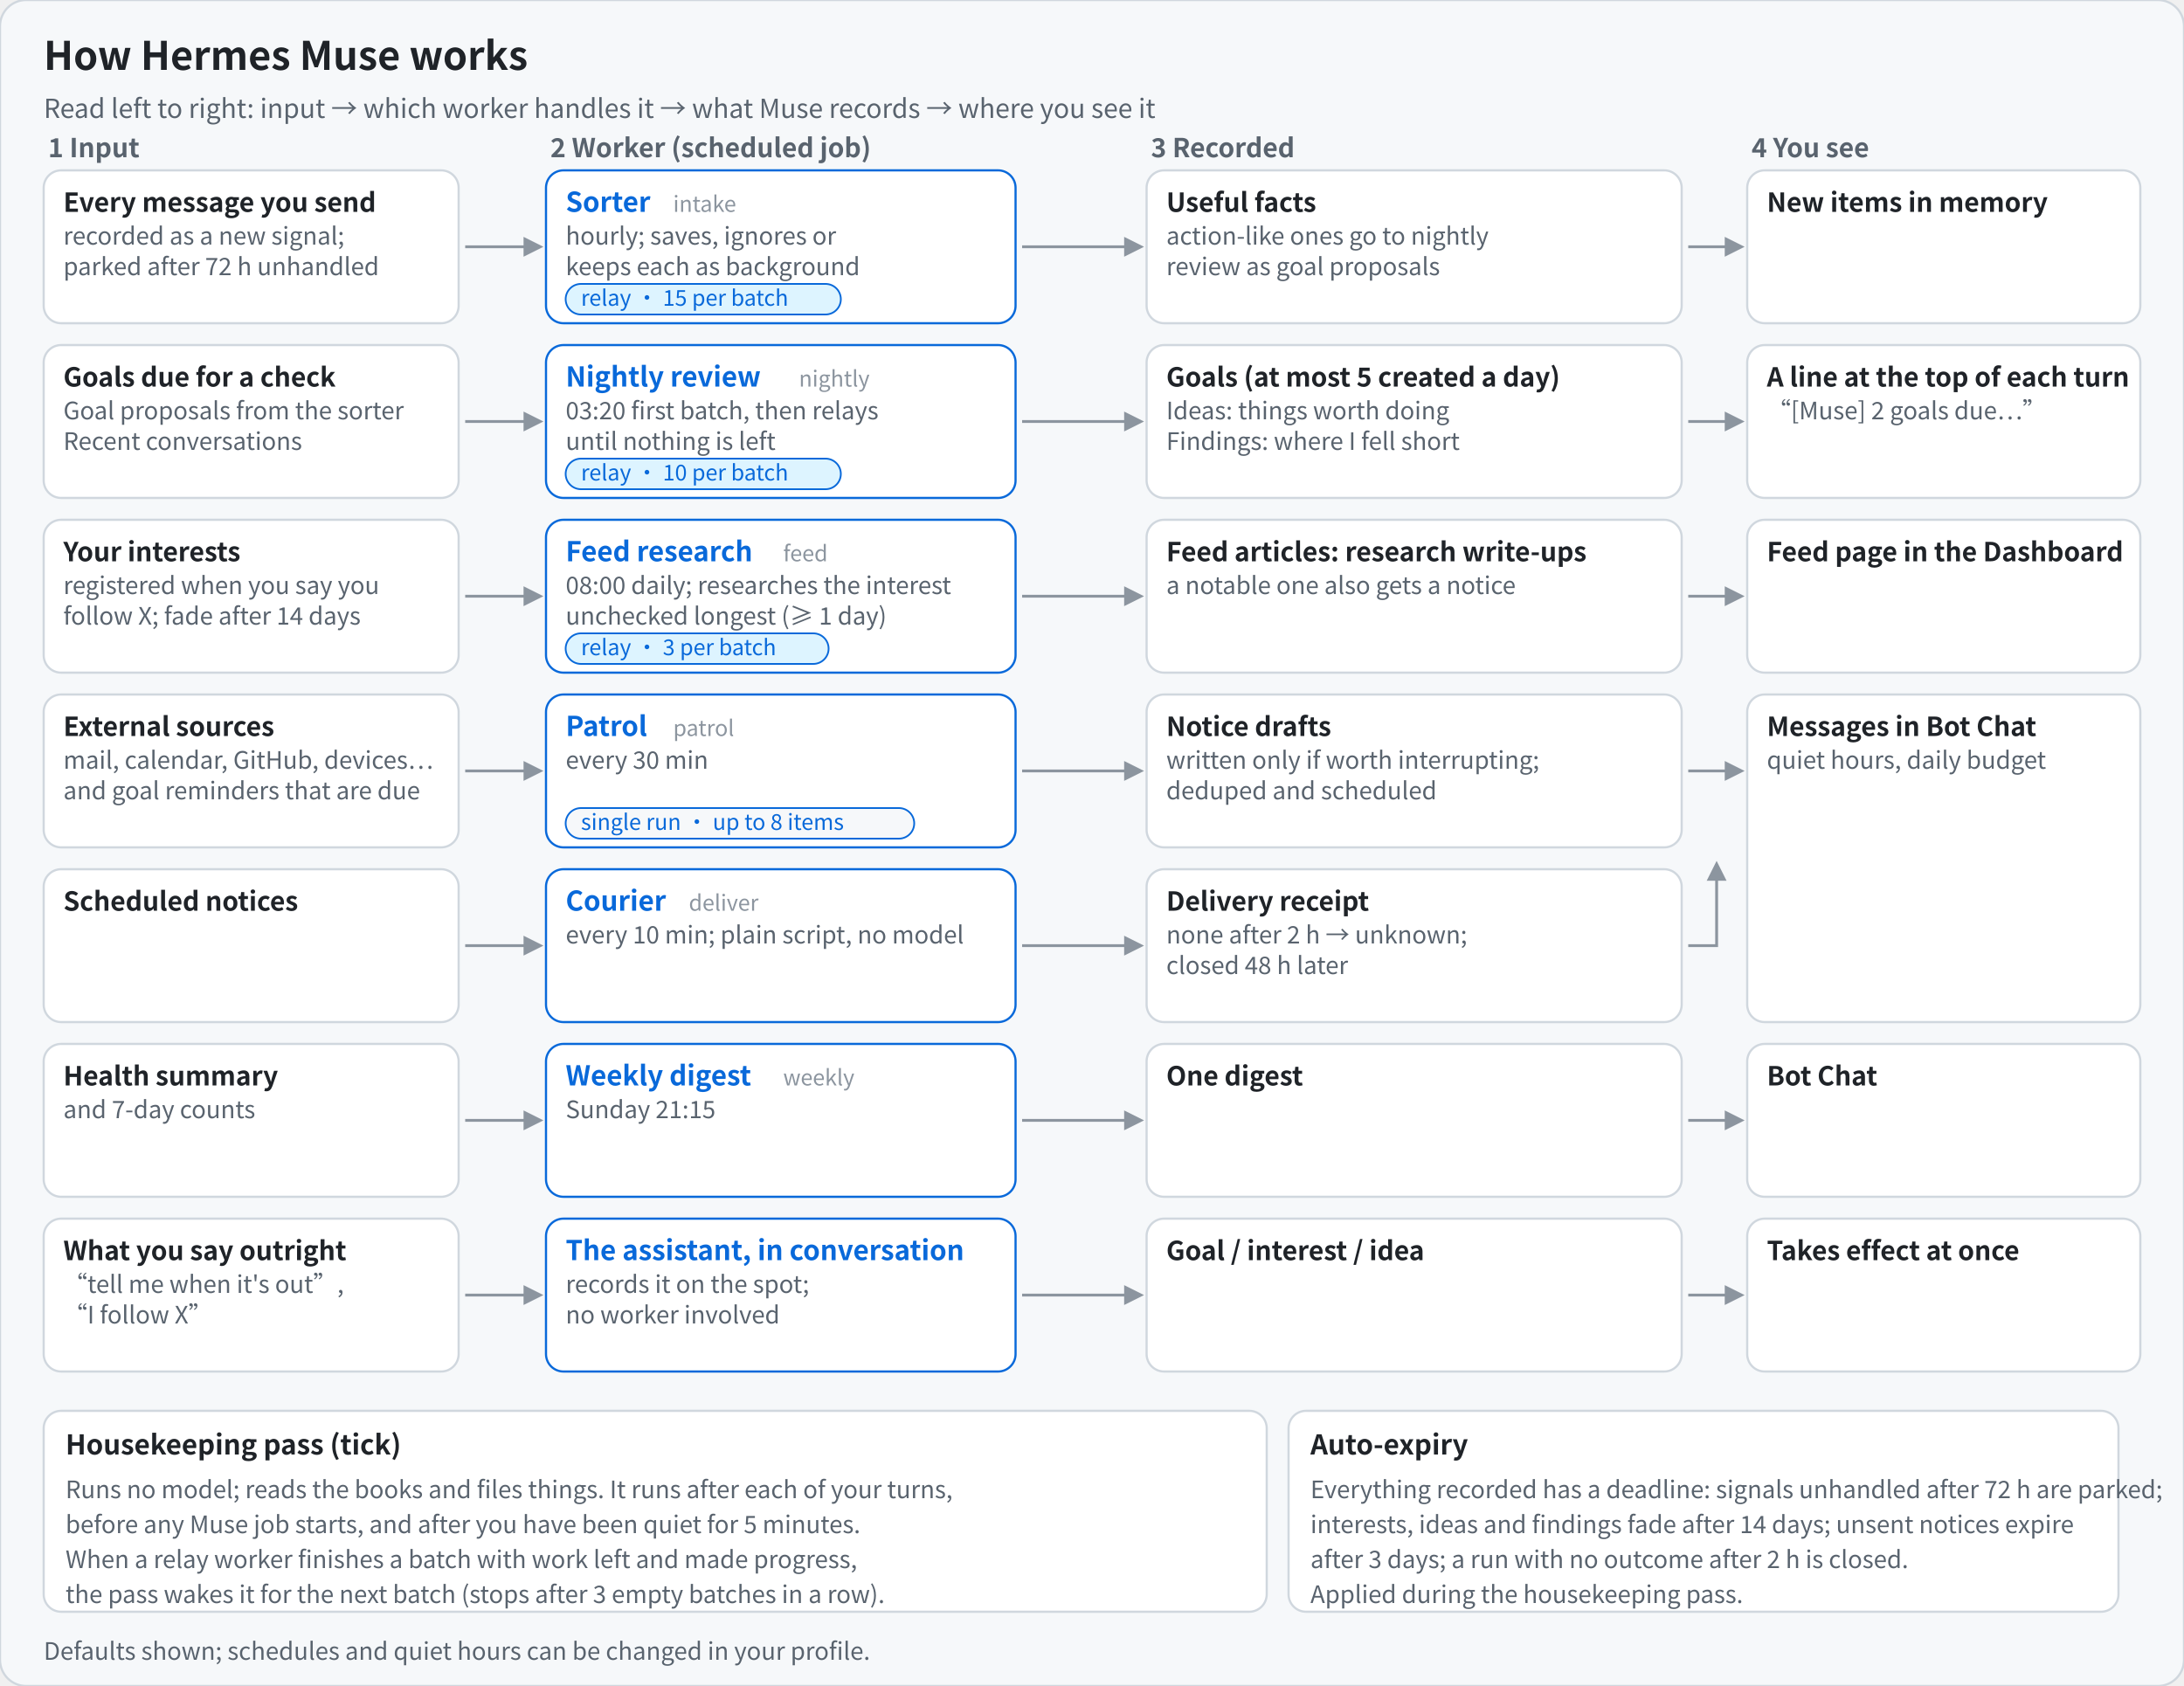
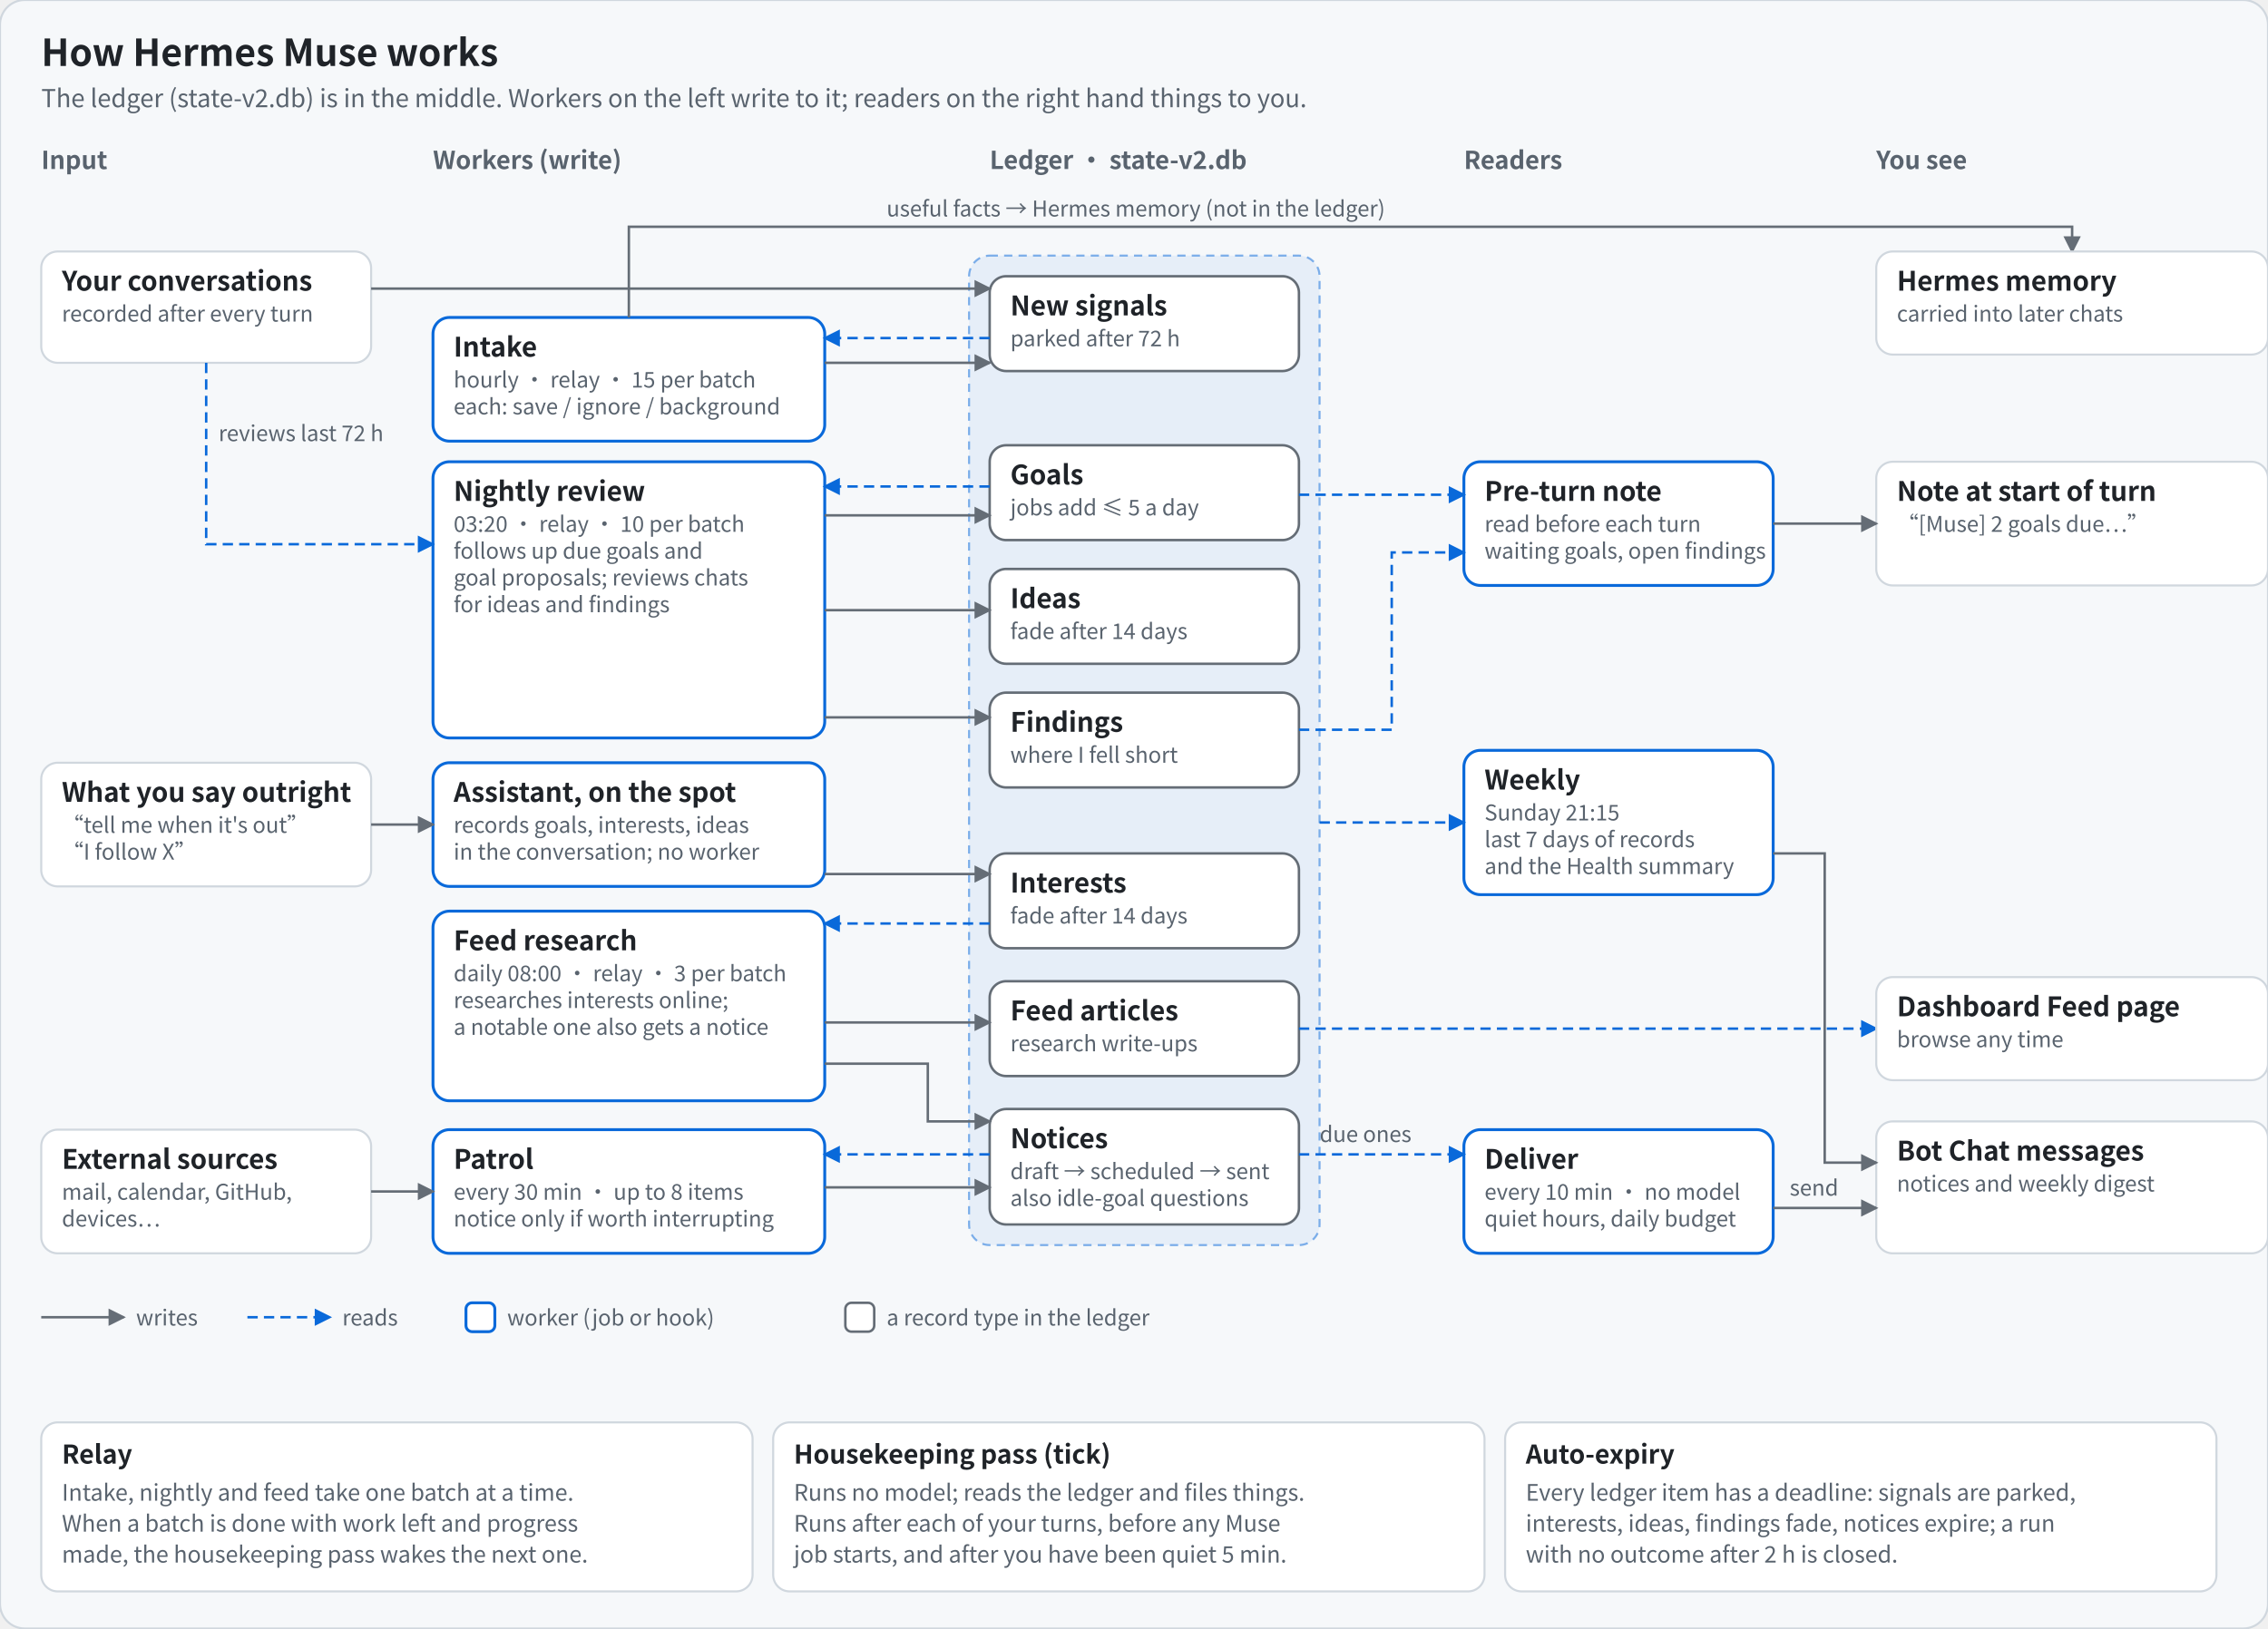
- <svg xmlns="http://www.w3.org/2000/svg" width="1000" height="772" viewBox="0 0 1000 772" font-family="-apple-system,'Segoe UI','PingFang SC','Noto Sans CJK SC','Microsoft YaHei',Helvetica,Arial,sans-serif" role="img" aria-label="How Hermes Muse works">
+ <svg xmlns="http://www.w3.org/2000/svg" width="1100" height="790" viewBox="0 0 1100 790" font-family="-apple-system,'Segoe UI','PingFang SC','Noto Sans CJK SC','Microsoft YaHei',Helvetica,Arial,sans-serif" role="img" aria-label="How Hermes Muse works">
+   <style>.h{fill:#59636e;font-size:12px;font-weight:600}.m{fill:#59636e;font-size:10.5px}.t{fill:#1f2328;font-size:13px;font-weight:600}.lb{fill:#59636e;font-size:10.5px}
+ .box{fill:#fff;stroke:#d0d7de}.wk{fill:#fff;stroke:#0969da;stroke-width:1.4}.led{fill:#fff;stroke:#656d76;stroke-width:1.2}
+ .panel{fill:#0969da;fill-opacity:.07;stroke:#0969da;stroke-opacity:.5;stroke-dasharray:4 3}
+ .w{stroke:#656d76;stroke-width:1.2;fill:none}.r{stroke:#0969da;stroke-width:1.2;fill:none;stroke-dasharray:5 3}
+ .nt{fill:#1f2328;font-size:12.5px;font-weight:600}.nb{fill:#59636e;font-size:11px}</style>
  <defs>
-     <marker id="a" viewBox="0 0 10 10" refX="8" refY="5" markerWidth="7" markerHeight="7" orient="auto">
-       <path d="M0 0L10 5L0 10z" fill="#8c959f" />
+     <marker id="aw" viewBox="0 0 8 8" refX="7" refY="4" markerWidth="7" markerHeight="7" orient="auto">
+       <path d="M0,0 L8,4 L0,8 z" fill="#656d76" />
+     </marker>
+     <marker id="ar" viewBox="0 0 8 8" refX="7" refY="4" markerWidth="7" markerHeight="7" orient="auto">
+       <path d="M0,0 L8,4 L0,8 z" fill="#0969da" />
    </marker>
  </defs>
-   <rect width="1000" height="772" rx="12" fill="#f6f8fa" stroke="#d0d7de" />
-   <text x="20" y="32" font-size="18" fill="#1f2328" font-weight="600" text-anchor="start">How Hermes Muse works</text>
-   <text x="20" y="54" font-size="12" fill="#59636e" font-weight="normal" text-anchor="start">Read left to right: input → which worker handles it → what Muse records → where you see it</text>
-   <text x="22" y="72" font-size="12" fill="#59636e" font-weight="600" text-anchor="start">1 Input</text>
-   <text x="252" y="72" font-size="12" fill="#59636e" font-weight="600" text-anchor="start">2 Worker (scheduled job)</text>
-   <text x="527" y="72" font-size="12" fill="#59636e" font-weight="600" text-anchor="start">3 Recorded</text>
-   <text x="802" y="72" font-size="12" fill="#59636e" font-weight="600" text-anchor="start">4 You see</text>
-   <rect x="20" y="78" width="190" height="70" rx="8" fill="#ffffff" stroke="#d0d7de" stroke-width="1" />
-   <text x="29" y="97" font-size="12" fill="#1f2328" font-weight="600" text-anchor="start">Every message you send</text>
-   <text x="29" y="112" font-size="11" fill="#59636e" font-weight="normal" text-anchor="start">recorded as a new signal;</text>
-   <text x="29" y="126" font-size="11" fill="#59636e" font-weight="normal" text-anchor="start">parked after 72 h unhandled</text>
-   <rect x="250" y="78" width="215" height="70" rx="8" fill="#ffffff" stroke="#0969da" stroke-width="1" />
-   <text x="259" y="97" font-size="12.5" fill="#0969da" font-weight="600" text-anchor="start">Sorter</text>
-   <text x="308.2" y="97" font-size="10" fill="#8c959f" font-weight="normal" text-anchor="start">intake</text>
-   <text x="259" y="112" font-size="11" fill="#59636e" font-weight="normal" text-anchor="start">hourly; saves, ignores or</text>
-   <text x="259" y="126" font-size="11" fill="#59636e" font-weight="normal" text-anchor="start">keeps each as background</text>
-   <rect x="259" y="130" width="126.0" height="14" rx="7" fill="#ddf4ff" stroke="#0969da" stroke-width="0.8" />
-   <text x="266" y="140" font-size="10" fill="#0969da" font-weight="normal" text-anchor="start">relay · 15 per batch</text>
-   <rect x="525" y="78" width="245" height="70" rx="8" fill="#ffffff" stroke="#d0d7de" stroke-width="1" />
-   <text x="534" y="97" font-size="12" fill="#1f2328" font-weight="600" text-anchor="start">Useful facts</text>
-   <text x="534" y="112" font-size="11" fill="#59636e" font-weight="normal" text-anchor="start">action-like ones go to nightly</text>
-   <text x="534" y="126" font-size="11" fill="#59636e" font-weight="normal" text-anchor="start">review as goal proposals</text>
-   <rect x="800" y="78" width="180" height="70" rx="8" fill="#ffffff" stroke="#d0d7de" stroke-width="1" />
-   <text x="809" y="97" font-size="12" fill="#1f2328" font-weight="600" text-anchor="start">New items in memory</text>
-   <line x1="213" y1="113.0" x2="247" y2="113.0" stroke="#8c959f" stroke-width="1.3" marker-end="url(#a)" />
-   <line x1="468" y1="113.0" x2="522" y2="113.0" stroke="#8c959f" stroke-width="1.3" marker-end="url(#a)" />
-   <line x1="773" y1="113.0" x2="797" y2="113.0" stroke="#8c959f" stroke-width="1.3" marker-end="url(#a)" />
-   <rect x="20" y="158" width="190" height="70" rx="8" fill="#ffffff" stroke="#d0d7de" stroke-width="1" />
-   <text x="29" y="177" font-size="12" fill="#1f2328" font-weight="600" text-anchor="start">Goals due for a check</text>
-   <text x="29" y="192" font-size="11" fill="#59636e" font-weight="normal" text-anchor="start">Goal proposals from the sorter</text>
-   <text x="29" y="206" font-size="11" fill="#59636e" font-weight="normal" text-anchor="start">Recent conversations</text>
-   <rect x="250" y="158" width="215" height="70" rx="8" fill="#ffffff" stroke="#0969da" stroke-width="1" />
-   <text x="259" y="177" font-size="12.5" fill="#0969da" font-weight="600" text-anchor="start">Nightly review</text>
-   <text x="365.8" y="177" font-size="10" fill="#8c959f" font-weight="normal" text-anchor="start">nightly</text>
-   <text x="259" y="192" font-size="11" fill="#59636e" font-weight="normal" text-anchor="start">03:20 first batch, then relays</text>
-   <text x="259" y="206" font-size="11" fill="#59636e" font-weight="normal" text-anchor="start">until nothing is left</text>
-   <rect x="259" y="210" width="126.0" height="14" rx="7" fill="#ddf4ff" stroke="#0969da" stroke-width="0.8" />
-   <text x="266" y="220" font-size="10" fill="#0969da" font-weight="normal" text-anchor="start">relay · 10 per batch</text>
-   <rect x="525" y="158" width="245" height="70" rx="8" fill="#ffffff" stroke="#d0d7de" stroke-width="1" />
-   <text x="534" y="177" font-size="12" fill="#1f2328" font-weight="600" text-anchor="start">Goals (at most 5 created a day)</text>
-   <text x="534" y="192" font-size="11" fill="#59636e" font-weight="normal" text-anchor="start">Ideas: things worth doing</text>
-   <text x="534" y="206" font-size="11" fill="#59636e" font-weight="normal" text-anchor="start">Findings: where I fell short</text>
-   <rect x="800" y="158" width="180" height="70" rx="8" fill="#ffffff" stroke="#d0d7de" stroke-width="1" />
-   <text x="809" y="177" font-size="12" fill="#1f2328" font-weight="600" text-anchor="start">A line at the top of each turn</text>
-   <text x="809" y="192" font-size="11" fill="#59636e" font-weight="normal" text-anchor="start">“[Muse] 2 goals due…”</text>
-   <line x1="213" y1="193.0" x2="247" y2="193.0" stroke="#8c959f" stroke-width="1.3" marker-end="url(#a)" />
-   <line x1="468" y1="193.0" x2="522" y2="193.0" stroke="#8c959f" stroke-width="1.3" marker-end="url(#a)" />
-   <line x1="773" y1="193.0" x2="797" y2="193.0" stroke="#8c959f" stroke-width="1.3" marker-end="url(#a)" />
-   <rect x="20" y="238" width="190" height="70" rx="8" fill="#ffffff" stroke="#d0d7de" stroke-width="1" />
-   <text x="29" y="257" font-size="12" fill="#1f2328" font-weight="600" text-anchor="start">Your interests</text>
-   <text x="29" y="272" font-size="11" fill="#59636e" font-weight="normal" text-anchor="start">registered when you say you</text>
-   <text x="29" y="286" font-size="11" fill="#59636e" font-weight="normal" text-anchor="start">follow X; fade after 14 days</text>
-   <rect x="250" y="238" width="215" height="70" rx="8" fill="#ffffff" stroke="#0969da" stroke-width="1" />
-   <text x="259" y="257" font-size="12.5" fill="#0969da" font-weight="600" text-anchor="start">Feed research</text>
-   <text x="358.6" y="257" font-size="10" fill="#8c959f" font-weight="normal" text-anchor="start">feed</text>
-   <text x="259" y="272" font-size="11" fill="#59636e" font-weight="normal" text-anchor="start">08:00 daily; researches the interest</text>
-   <text x="259" y="286" font-size="11" fill="#59636e" font-weight="normal" text-anchor="start">unchecked longest (≥ 1 day)</text>
-   <rect x="259" y="290" width="120.4" height="14" rx="7" fill="#ddf4ff" stroke="#0969da" stroke-width="0.8" />
-   <text x="266" y="300" font-size="10" fill="#0969da" font-weight="normal" text-anchor="start">relay · 3 per batch</text>
-   <rect x="525" y="238" width="245" height="70" rx="8" fill="#ffffff" stroke="#d0d7de" stroke-width="1" />
-   <text x="534" y="257" font-size="12" fill="#1f2328" font-weight="600" text-anchor="start">Feed articles: research write-ups</text>
-   <text x="534" y="272" font-size="11" fill="#59636e" font-weight="normal" text-anchor="start">a notable one also gets a notice</text>
-   <rect x="800" y="238" width="180" height="70" rx="8" fill="#ffffff" stroke="#d0d7de" stroke-width="1" />
-   <text x="809" y="257" font-size="12" fill="#1f2328" font-weight="600" text-anchor="start">Feed page in the Dashboard</text>
-   <line x1="213" y1="273.0" x2="247" y2="273.0" stroke="#8c959f" stroke-width="1.3" marker-end="url(#a)" />
-   <line x1="468" y1="273.0" x2="522" y2="273.0" stroke="#8c959f" stroke-width="1.3" marker-end="url(#a)" />
-   <line x1="773" y1="273.0" x2="797" y2="273.0" stroke="#8c959f" stroke-width="1.3" marker-end="url(#a)" />
-   <rect x="20" y="318" width="190" height="70" rx="8" fill="#ffffff" stroke="#d0d7de" stroke-width="1" />
-   <text x="29" y="337" font-size="12" fill="#1f2328" font-weight="600" text-anchor="start">External sources</text>
-   <text x="29" y="352" font-size="11" fill="#59636e" font-weight="normal" text-anchor="start">mail, calendar, GitHub, devices…</text>
-   <text x="29" y="366" font-size="11" fill="#59636e" font-weight="normal" text-anchor="start">and goal reminders that are due</text>
-   <rect x="250" y="318" width="215" height="70" rx="8" fill="#ffffff" stroke="#0969da" stroke-width="1" />
-   <text x="259" y="337" font-size="12.5" fill="#0969da" font-weight="600" text-anchor="start">Patrol</text>
-   <text x="308.2" y="337" font-size="10" fill="#8c959f" font-weight="normal" text-anchor="start">patrol</text>
-   <text x="259" y="352" font-size="11" fill="#59636e" font-weight="normal" text-anchor="start">every 30 min</text>
-   <rect x="259" y="370" width="159.6" height="14" rx="7" fill="#f6f8fa" stroke="#0969da" stroke-width="0.8" />
-   <text x="266" y="380" font-size="10" fill="#0969da" font-weight="normal" text-anchor="start">single run · up to 8 items</text>
-   <rect x="525" y="318" width="245" height="70" rx="8" fill="#ffffff" stroke="#d0d7de" stroke-width="1" />
-   <text x="534" y="337" font-size="12" fill="#1f2328" font-weight="600" text-anchor="start">Notice drafts</text>
-   <text x="534" y="352" font-size="11" fill="#59636e" font-weight="normal" text-anchor="start">written only if worth interrupting;</text>
-   <text x="534" y="366" font-size="11" fill="#59636e" font-weight="normal" text-anchor="start">deduped and scheduled</text>
-   <rect x="800" y="318" width="180" height="150" rx="8" fill="#ffffff" stroke="#d0d7de" stroke-width="1" />
-   <text x="809" y="337" font-size="12" fill="#1f2328" font-weight="600" text-anchor="start">Messages in Bot Chat</text>
-   <text x="809" y="352" font-size="11" fill="#59636e" font-weight="normal" text-anchor="start">quiet hours, daily budget</text>
-   <line x1="213" y1="353.0" x2="247" y2="353.0" stroke="#8c959f" stroke-width="1.3" marker-end="url(#a)" />
-   <line x1="468" y1="353.0" x2="522" y2="353.0" stroke="#8c959f" stroke-width="1.3" marker-end="url(#a)" />
-   <line x1="773" y1="353.0" x2="797" y2="353.0" stroke="#8c959f" stroke-width="1.3" marker-end="url(#a)" />
-   <rect x="20" y="398" width="190" height="70" rx="8" fill="#ffffff" stroke="#d0d7de" stroke-width="1" />
-   <text x="29" y="417" font-size="12" fill="#1f2328" font-weight="600" text-anchor="start">Scheduled notices</text>
-   <rect x="250" y="398" width="215" height="70" rx="8" fill="#ffffff" stroke="#0969da" stroke-width="1" />
-   <text x="259" y="417" font-size="12.5" fill="#0969da" font-weight="600" text-anchor="start">Courier</text>
-   <text x="315.4" y="417" font-size="10" fill="#8c959f" font-weight="normal" text-anchor="start">deliver</text>
-   <text x="259" y="432" font-size="11" fill="#59636e" font-weight="normal" text-anchor="start">every 10 min; plain script, no model</text>
-   <rect x="525" y="398" width="245" height="70" rx="8" fill="#ffffff" stroke="#d0d7de" stroke-width="1" />
-   <text x="534" y="417" font-size="12" fill="#1f2328" font-weight="600" text-anchor="start">Delivery receipt</text>
-   <text x="534" y="432" font-size="11" fill="#59636e" font-weight="normal" text-anchor="start">none after 2 h → unknown;</text>
-   <text x="534" y="446" font-size="11" fill="#59636e" font-weight="normal" text-anchor="start">closed 48 h later</text>
-   <line x1="213" y1="433.0" x2="247" y2="433.0" stroke="#8c959f" stroke-width="1.3" marker-end="url(#a)" />
-   <line x1="468" y1="433.0" x2="522" y2="433.0" stroke="#8c959f" stroke-width="1.3" marker-end="url(#a)" />
-   <path d="M773 433.0 L786 433.0 L786 396.0" fill="none" stroke="#8c959f" stroke-width="1.3" marker-end="url(#a)" />
-   <rect x="20" y="478" width="190" height="70" rx="8" fill="#ffffff" stroke="#d0d7de" stroke-width="1" />
-   <text x="29" y="497" font-size="12" fill="#1f2328" font-weight="600" text-anchor="start">Health summary</text>
-   <text x="29" y="512" font-size="11" fill="#59636e" font-weight="normal" text-anchor="start">and 7-day counts</text>
-   <rect x="250" y="478" width="215" height="70" rx="8" fill="#ffffff" stroke="#0969da" stroke-width="1" />
-   <text x="259" y="497" font-size="12.5" fill="#0969da" font-weight="600" text-anchor="start">Weekly digest</text>
-   <text x="358.6" y="497" font-size="10" fill="#8c959f" font-weight="normal" text-anchor="start">weekly</text>
-   <text x="259" y="512" font-size="11" fill="#59636e" font-weight="normal" text-anchor="start">Sunday 21:15</text>
-   <rect x="525" y="478" width="245" height="70" rx="8" fill="#ffffff" stroke="#d0d7de" stroke-width="1" />
-   <text x="534" y="497" font-size="12" fill="#1f2328" font-weight="600" text-anchor="start">One digest</text>
-   <rect x="800" y="478" width="180" height="70" rx="8" fill="#ffffff" stroke="#d0d7de" stroke-width="1" />
-   <text x="809" y="497" font-size="12" fill="#1f2328" font-weight="600" text-anchor="start">Bot Chat</text>
-   <line x1="213" y1="513.0" x2="247" y2="513.0" stroke="#8c959f" stroke-width="1.3" marker-end="url(#a)" />
-   <line x1="468" y1="513.0" x2="522" y2="513.0" stroke="#8c959f" stroke-width="1.3" marker-end="url(#a)" />
-   <line x1="773" y1="513.0" x2="797" y2="513.0" stroke="#8c959f" stroke-width="1.3" marker-end="url(#a)" />
-   <rect x="20" y="558" width="190" height="70" rx="8" fill="#ffffff" stroke="#d0d7de" stroke-width="1" />
-   <text x="29" y="577" font-size="12" fill="#1f2328" font-weight="600" text-anchor="start">What you say outright</text>
-   <text x="29" y="592" font-size="11" fill="#59636e" font-weight="normal" text-anchor="start">“tell me when it's out”,</text>
-   <text x="29" y="606" font-size="11" fill="#59636e" font-weight="normal" text-anchor="start">“I follow X”</text>
-   <rect x="250" y="558" width="215" height="70" rx="8" fill="#ffffff" stroke="#0969da" stroke-width="1" />
-   <text x="259" y="577" font-size="12.5" fill="#0969da" font-weight="600" text-anchor="start">The assistant, in conversation</text>
-   <text x="259" y="592" font-size="11" fill="#59636e" font-weight="normal" text-anchor="start">records it on the spot;</text>
-   <text x="259" y="606" font-size="11" fill="#59636e" font-weight="normal" text-anchor="start">no worker involved</text>
-   <rect x="525" y="558" width="245" height="70" rx="8" fill="#ffffff" stroke="#d0d7de" stroke-width="1" />
-   <text x="534" y="577" font-size="12" fill="#1f2328" font-weight="600" text-anchor="start">Goal / interest / idea</text>
-   <rect x="800" y="558" width="180" height="70" rx="8" fill="#ffffff" stroke="#d0d7de" stroke-width="1" />
-   <text x="809" y="577" font-size="12" fill="#1f2328" font-weight="600" text-anchor="start">Takes effect at once</text>
-   <line x1="213" y1="593.0" x2="247" y2="593.0" stroke="#8c959f" stroke-width="1.3" marker-end="url(#a)" />
-   <line x1="468" y1="593.0" x2="522" y2="593.0" stroke="#8c959f" stroke-width="1.3" marker-end="url(#a)" />
-   <line x1="773" y1="593.0" x2="797" y2="593.0" stroke="#8c959f" stroke-width="1.3" marker-end="url(#a)" />
-   <rect x="20" y="646" width="560" height="92" rx="8" fill="#ffffff" stroke="#d0d7de" stroke-width="1" />
-   <text x="30" y="666" font-size="12.5" fill="#1f2328" font-weight="600" text-anchor="start">Housekeeping pass (tick)</text>
-   <text x="30" y="686" font-size="11" fill="#59636e" font-weight="normal" text-anchor="start">Runs no model; reads the books and files things. It runs after each of your turns,</text>
-   <text x="30" y="702" font-size="11" fill="#59636e" font-weight="normal" text-anchor="start">before any Muse job starts, and after you have been quiet for 5 minutes.</text>
-   <text x="30" y="718" font-size="11" fill="#59636e" font-weight="normal" text-anchor="start">When a relay worker finishes a batch with work left and made progress,</text>
-   <text x="30" y="734" font-size="11" fill="#59636e" font-weight="normal" text-anchor="start">the pass wakes it for the next batch (stops after 3 empty batches in a row).</text>
-   <rect x="590" y="646" width="380" height="92" rx="8" fill="#ffffff" stroke="#d0d7de" stroke-width="1" />
-   <text x="600" y="666" font-size="12.5" fill="#1f2328" font-weight="600" text-anchor="start">Auto-expiry</text>
-   <text x="600" y="686" font-size="11" fill="#59636e" font-weight="normal" text-anchor="start">Everything recorded has a deadline: signals unhandled after 72 h are parked;</text>
-   <text x="600" y="702" font-size="11" fill="#59636e" font-weight="normal" text-anchor="start">interests, ideas and findings fade after 14 days; unsent notices expire</text>
-   <text x="600" y="718" font-size="11" fill="#59636e" font-weight="normal" text-anchor="start">after 3 days; a run with no outcome after 2 h is closed.</text>
-   <text x="600" y="734" font-size="11" fill="#59636e" font-weight="normal" text-anchor="start">Applied during the housekeeping pass.</text>
-   <text x="20" y="760" font-size="11" fill="#59636e" font-weight="normal" text-anchor="start">Defaults shown; schedules and quiet hours can be changed in your profile.</text>
+   <rect width="1100" height="790" rx="12" fill="#f6f8fa" stroke="#d0d7de" />
+   <text x="20" y="32" font-size="18" font-weight="600" fill="#1f2328">How Hermes Muse works</text>
+   <text x="20" y="52" font-size="12" fill="#59636e">The ledger (state-v2.db) is in the middle. Workers on the left write to it; readers on the right hand things to you.</text>
+   <g transform="translate(10,64)">
+     <text class="h" x="10" y="18">Input</text>
+     <text class="h" x="200" y="18">Workers (write)</text>
+     <text class="h" x="470" y="18">Ledger · state-v2.db</text>
+     <text class="h" x="700" y="18">Readers</text>
+     <text class="h" x="900" y="18">You see</text>
+     <rect class="panel" x="460" y="60" width="170" height="480" rx="10" />
+     <rect class="box" x="10" y="58" width="160" height="54" rx="8" />
+     <text class="t" x="20" y="77">Your conversations</text>
+     <text class="m" x="20" y="92">recorded after every turn</text>
+     <rect class="box" x="10" y="306" width="160" height="60" rx="8" />
+     <text class="t" x="20" y="325">What you say outright</text>
+     <text class="m" x="20" y="340">“tell me when it's out”</text>
+     <text class="m" x="20" y="353">“I follow X”</text>
+     <rect class="box" x="10" y="484" width="160" height="60" rx="8" />
+     <text class="t" x="20" y="503">External sources</text>
+     <text class="m" x="20" y="518">mail, calendar, GitHub,</text>
+     <text class="m" x="20" y="531">devices…</text>
+     <rect class="wk" x="200" y="90" width="190" height="60" rx="8" />
+     <text class="t" x="210" y="109">Intake</text>
+     <text class="m" x="210" y="124">hourly · relay · 15 per batch</text>
+     <text class="m" x="210" y="137">each: save / ignore / background</text>
+     <rect class="wk" x="200" y="160" width="190" height="134" rx="8" />
+     <text class="t" x="210" y="179">Nightly review</text>
+     <text class="m" x="210" y="194">03:20 · relay · 10 per batch</text>
+     <text class="m" x="210" y="207">follows up due goals and</text>
+     <text class="m" x="210" y="220">goal proposals; reviews chats</text>
+     <text class="m" x="210" y="233">for ideas and findings</text>
+     <rect class="wk" x="200" y="306" width="190" height="60" rx="8" />
+     <text class="t" x="210" y="325">Assistant, on the spot</text>
+     <text class="m" x="210" y="340">records goals, interests, ideas</text>
+     <text class="m" x="210" y="353">in the conversation; no worker</text>
+     <rect class="wk" x="200" y="378" width="190" height="92" rx="8" />
+     <text class="t" x="210" y="397">Feed research</text>
+     <text class="m" x="210" y="412">daily 08:00 · relay · 3 per batch</text>
+     <text class="m" x="210" y="425">researches interests online;</text>
+     <text class="m" x="210" y="438">a notable one also gets a notice</text>
+     <rect class="wk" x="200" y="484" width="190" height="60" rx="8" />
+     <text class="t" x="210" y="503">Patrol</text>
+     <text class="m" x="210" y="518">every 30 min · up to 8 items</text>
+     <text class="m" x="210" y="531">notice only if worth interrupting</text>
+     <rect class="led" x="470" y="70" width="150" height="46" rx="8" />
+     <text class="t" x="480" y="89">New signals</text>
+     <text class="m" x="480" y="104">parked after 72 h</text>
+     <rect class="led" x="470" y="152" width="150" height="46" rx="8" />
+     <text class="t" x="480" y="171">Goals</text>
+     <text class="m" x="480" y="186">jobs add ≤ 5 a day</text>
+     <rect class="led" x="470" y="212" width="150" height="46" rx="8" />
+     <text class="t" x="480" y="231">Ideas</text>
+     <text class="m" x="480" y="246">fade after 14 days</text>
+     <rect class="led" x="470" y="272" width="150" height="46" rx="8" />
+     <text class="t" x="480" y="291">Findings</text>
+     <text class="m" x="480" y="306">where I fell short</text>
+     <rect class="led" x="470" y="350" width="150" height="46" rx="8" />
+     <text class="t" x="480" y="369">Interests</text>
+     <text class="m" x="480" y="384">fade after 14 days</text>
+     <rect class="led" x="470" y="412" width="150" height="46" rx="8" />
+     <text class="t" x="480" y="431">Feed articles</text>
+     <text class="m" x="480" y="446">research write-ups</text>
+     <rect class="led" x="470" y="474" width="150" height="56" rx="8" />
+     <text class="t" x="480" y="493">Notices</text>
+     <text class="m" x="480" y="508">draft → scheduled → sent</text>
+     <text class="m" x="480" y="521">also idle-goal questions</text>
+     <path class="w" d="M170,76 L470,76" marker-end="url(#aw)" />
+     <path class="r" d="M90,112 V200 H200" marker-end="url(#ar)" />
+     <text class="lb" x="96" y="150">reviews last 72 h</text>
+     <path class="w" d="M170,336 L200,336" marker-end="url(#aw)" />
+     <path class="w" d="M170,514 L200,514" marker-end="url(#aw)" />
+     <path class="w" d="M390,112 L470,112" marker-end="url(#aw)" />
+     <path class="r" d="M470,100 L390,100" marker-end="url(#ar)" />
+     <path class="r" d="M470,172 L390,172" marker-end="url(#ar)" />
+     <path class="w" d="M390,186 L470,186" marker-end="url(#aw)" />
+     <path class="w" d="M390,232 L470,232" marker-end="url(#aw)" />
+     <path class="w" d="M390,284 L470,284" marker-end="url(#aw)" />
+     <path class="w" d="M390,360 L470,360" marker-end="url(#aw)" />
+     <path class="r" d="M470,384 L390,384" marker-end="url(#ar)" />
+     <path class="w" d="M390,432 L470,432" marker-end="url(#aw)" />
+     <path class="w" d="M390,452 H440 V480 H470" marker-end="url(#aw)" />
+     <path class="r" d="M470,496 L390,496" marker-end="url(#ar)" />
+     <path class="w" d="M390,512 L470,512" marker-end="url(#aw)" />
+     <path class="w" d="M295,90 V46 H995 V58" marker-end="url(#aw)" />
+     <text class="lb" x="420" y="41">useful facts → Hermes memory (not in the ledger)</text>
+     <rect class="wk" x="700" y="160" width="150" height="60" rx="8" />
+     <text class="t" x="710" y="179">Pre-turn note</text>
+     <text class="m" x="710" y="194">read before each turn</text>
+     <text class="m" x="710" y="207">waiting goals, open findings</text>
+     <rect class="wk" x="700" y="300" width="150" height="70" rx="8" />
+     <text class="t" x="710" y="319">Weekly</text>
+     <text class="m" x="710" y="334">Sunday 21:15</text>
+     <text class="m" x="710" y="347">last 7 days of records</text>
+     <text class="m" x="710" y="360">and the Health summary</text>
+     <rect class="wk" x="700" y="484" width="150" height="60" rx="8" />
+     <text class="t" x="710" y="503">Deliver</text>
+     <text class="m" x="710" y="518">every 10 min · no model</text>
+     <text class="m" x="710" y="531">quiet hours, daily budget</text>
+     <path class="r" d="M620,176 L700,176" marker-end="url(#ar)" />
+     <path class="r" d="M620,290 H665 V204 H700" marker-end="url(#ar)" />
+     <path class="r" d="M630,335 L700,335" marker-end="url(#ar)" />
+     <path class="r" d="M620,496 L700,496" marker-end="url(#ar)" />
+     <text class="lb" x="630" y="490">due ones</text>
+     <path class="r" d="M620,435 L900,435" marker-end="url(#ar)" />
+     <rect class="box" x="900" y="58" width="190" height="50" rx="8" />
+     <text class="t" x="910" y="77">Hermes memory</text>
+     <text class="m" x="910" y="92">carried into later chats</text>
+     <rect class="box" x="900" y="160" width="190" height="60" rx="8" />
+     <text class="t" x="910" y="179">Note at start of turn</text>
+     <text class="m" x="910" y="194">“[Muse] 2 goals due…”</text>
+     <rect class="box" x="900" y="410" width="190" height="50" rx="8" />
+     <text class="t" x="910" y="429">Dashboard Feed page</text>
+     <text class="m" x="910" y="444">browse any time</text>
+     <rect class="box" x="900" y="480" width="190" height="64" rx="8" />
+     <text class="t" x="910" y="499">Bot Chat messages</text>
+     <text class="m" x="910" y="514">notices and weekly digest</text>
+     <path class="w" d="M850,190 L900,190" marker-end="url(#aw)" />
+     <path class="w" d="M850,350 H875 V500 H900" marker-end="url(#aw)" />
+     <path class="w" d="M850,522 L900,522" marker-end="url(#aw)" />
+     <text class="lb" x="858" y="516">send</text>
+     <path class="w" d="M10,575 L50,575" marker-end="url(#aw)" />
+     <text class="lb" x="56" y="579">writes</text>
+     <path class="r" d="M110,575 L150,575" marker-end="url(#ar)" />
+     <text class="lb" x="156" y="579">reads</text>
+     <rect class="wk" x="216" y="568" width="14" height="14" rx="3" />
+     <text class="lb" x="236" y="579">worker (job or hook)</text>
+     <rect class="led" x="400" y="568" width="14" height="14" rx="3" />
+     <text class="lb" x="420" y="579">a record type in the ledger</text>
+   </g>
+   <rect class="box" x="20" y="690" width="345" height="82" rx="8" />
+   <text class="nt" x="30" y="710">Relay</text>
+   <text class="nb" x="30" y="728">Intake, nightly and feed take one batch at a time.</text>
+   <text class="nb" x="30" y="743">When a batch is done with work left and progress</text>
+   <text class="nb" x="30" y="758">made, the housekeeping pass wakes the next one.</text>
+   <rect class="box" x="375" y="690" width="345" height="82" rx="8" />
+   <text class="nt" x="385" y="710">Housekeeping pass (tick)</text>
+   <text class="nb" x="385" y="728">Runs no model; reads the ledger and files things.</text>
+   <text class="nb" x="385" y="743">Runs after each of your turns, before any Muse</text>
+   <text class="nb" x="385" y="758">job starts, and after you have been quiet 5 min.</text>
+   <rect class="box" x="730" y="690" width="345" height="82" rx="8" />
+   <text class="nt" x="740" y="710">Auto-expiry</text>
+   <text class="nb" x="740" y="728">Every ledger item has a deadline: signals are parked,</text>
+   <text class="nb" x="740" y="743">interests, ideas, findings fade, notices expire; a run</text>
+   <text class="nb" x="740" y="758">with no outcome after 2 h is closed.</text>
</svg>
